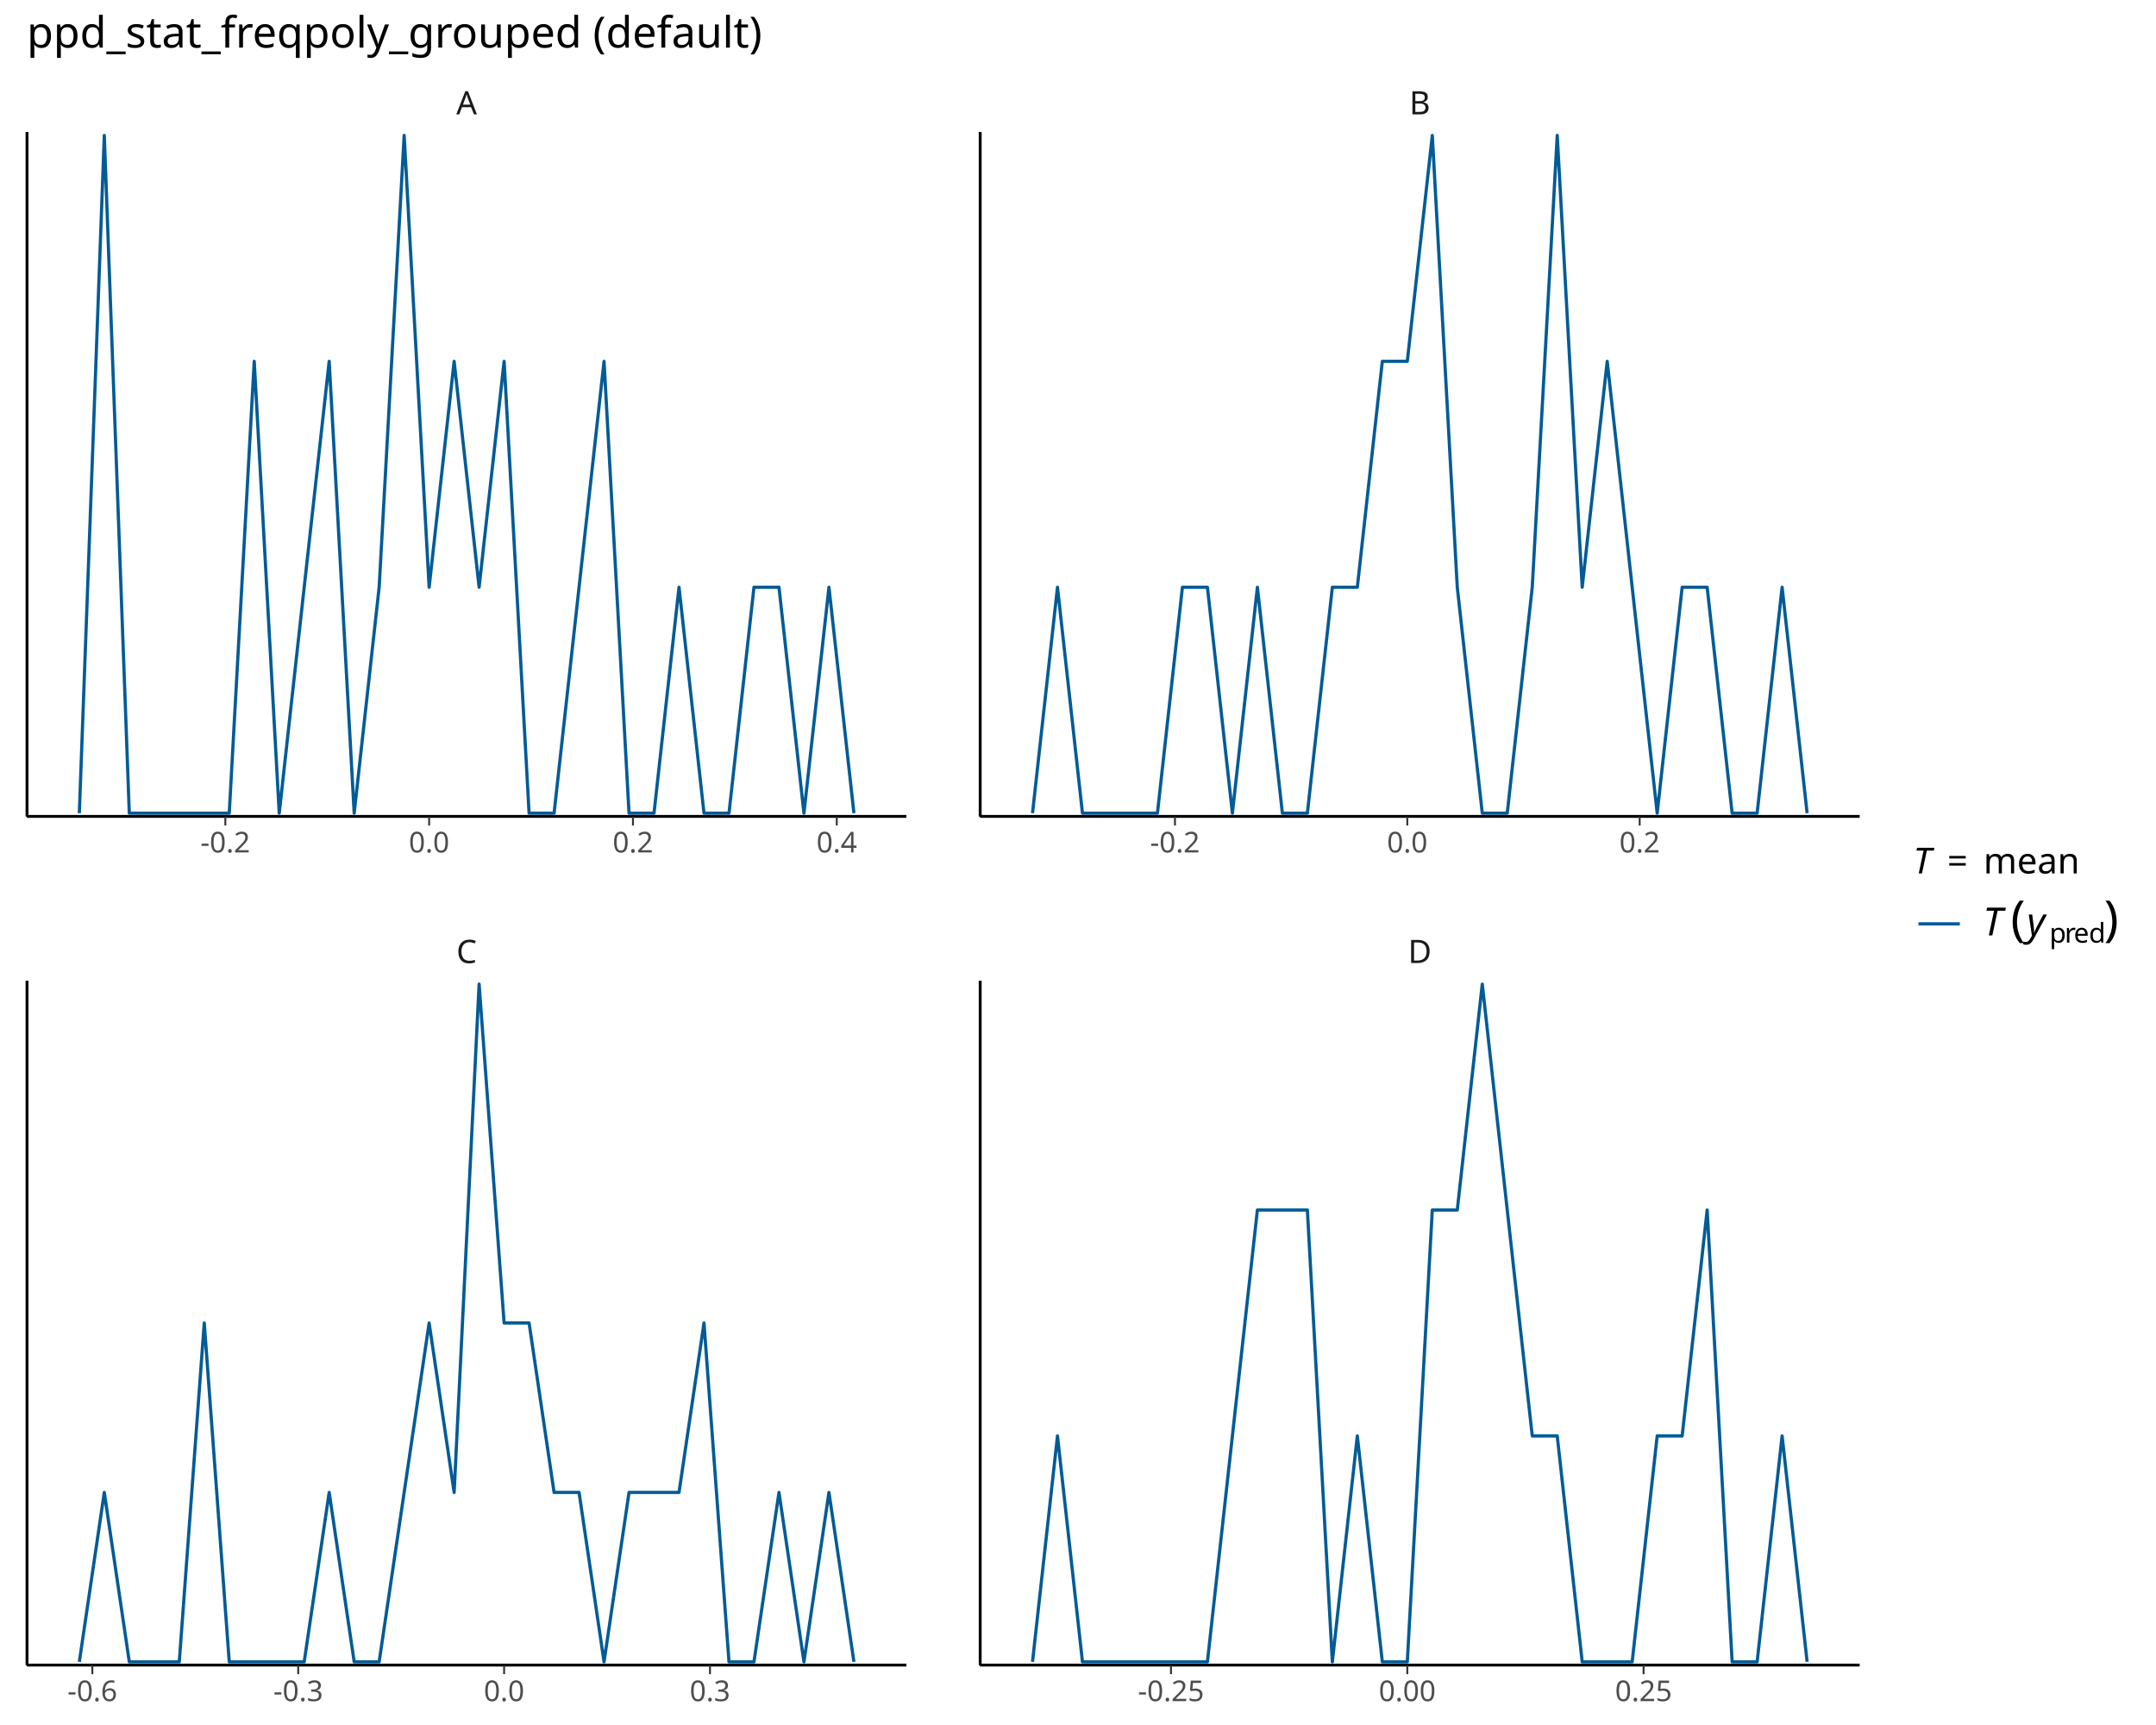
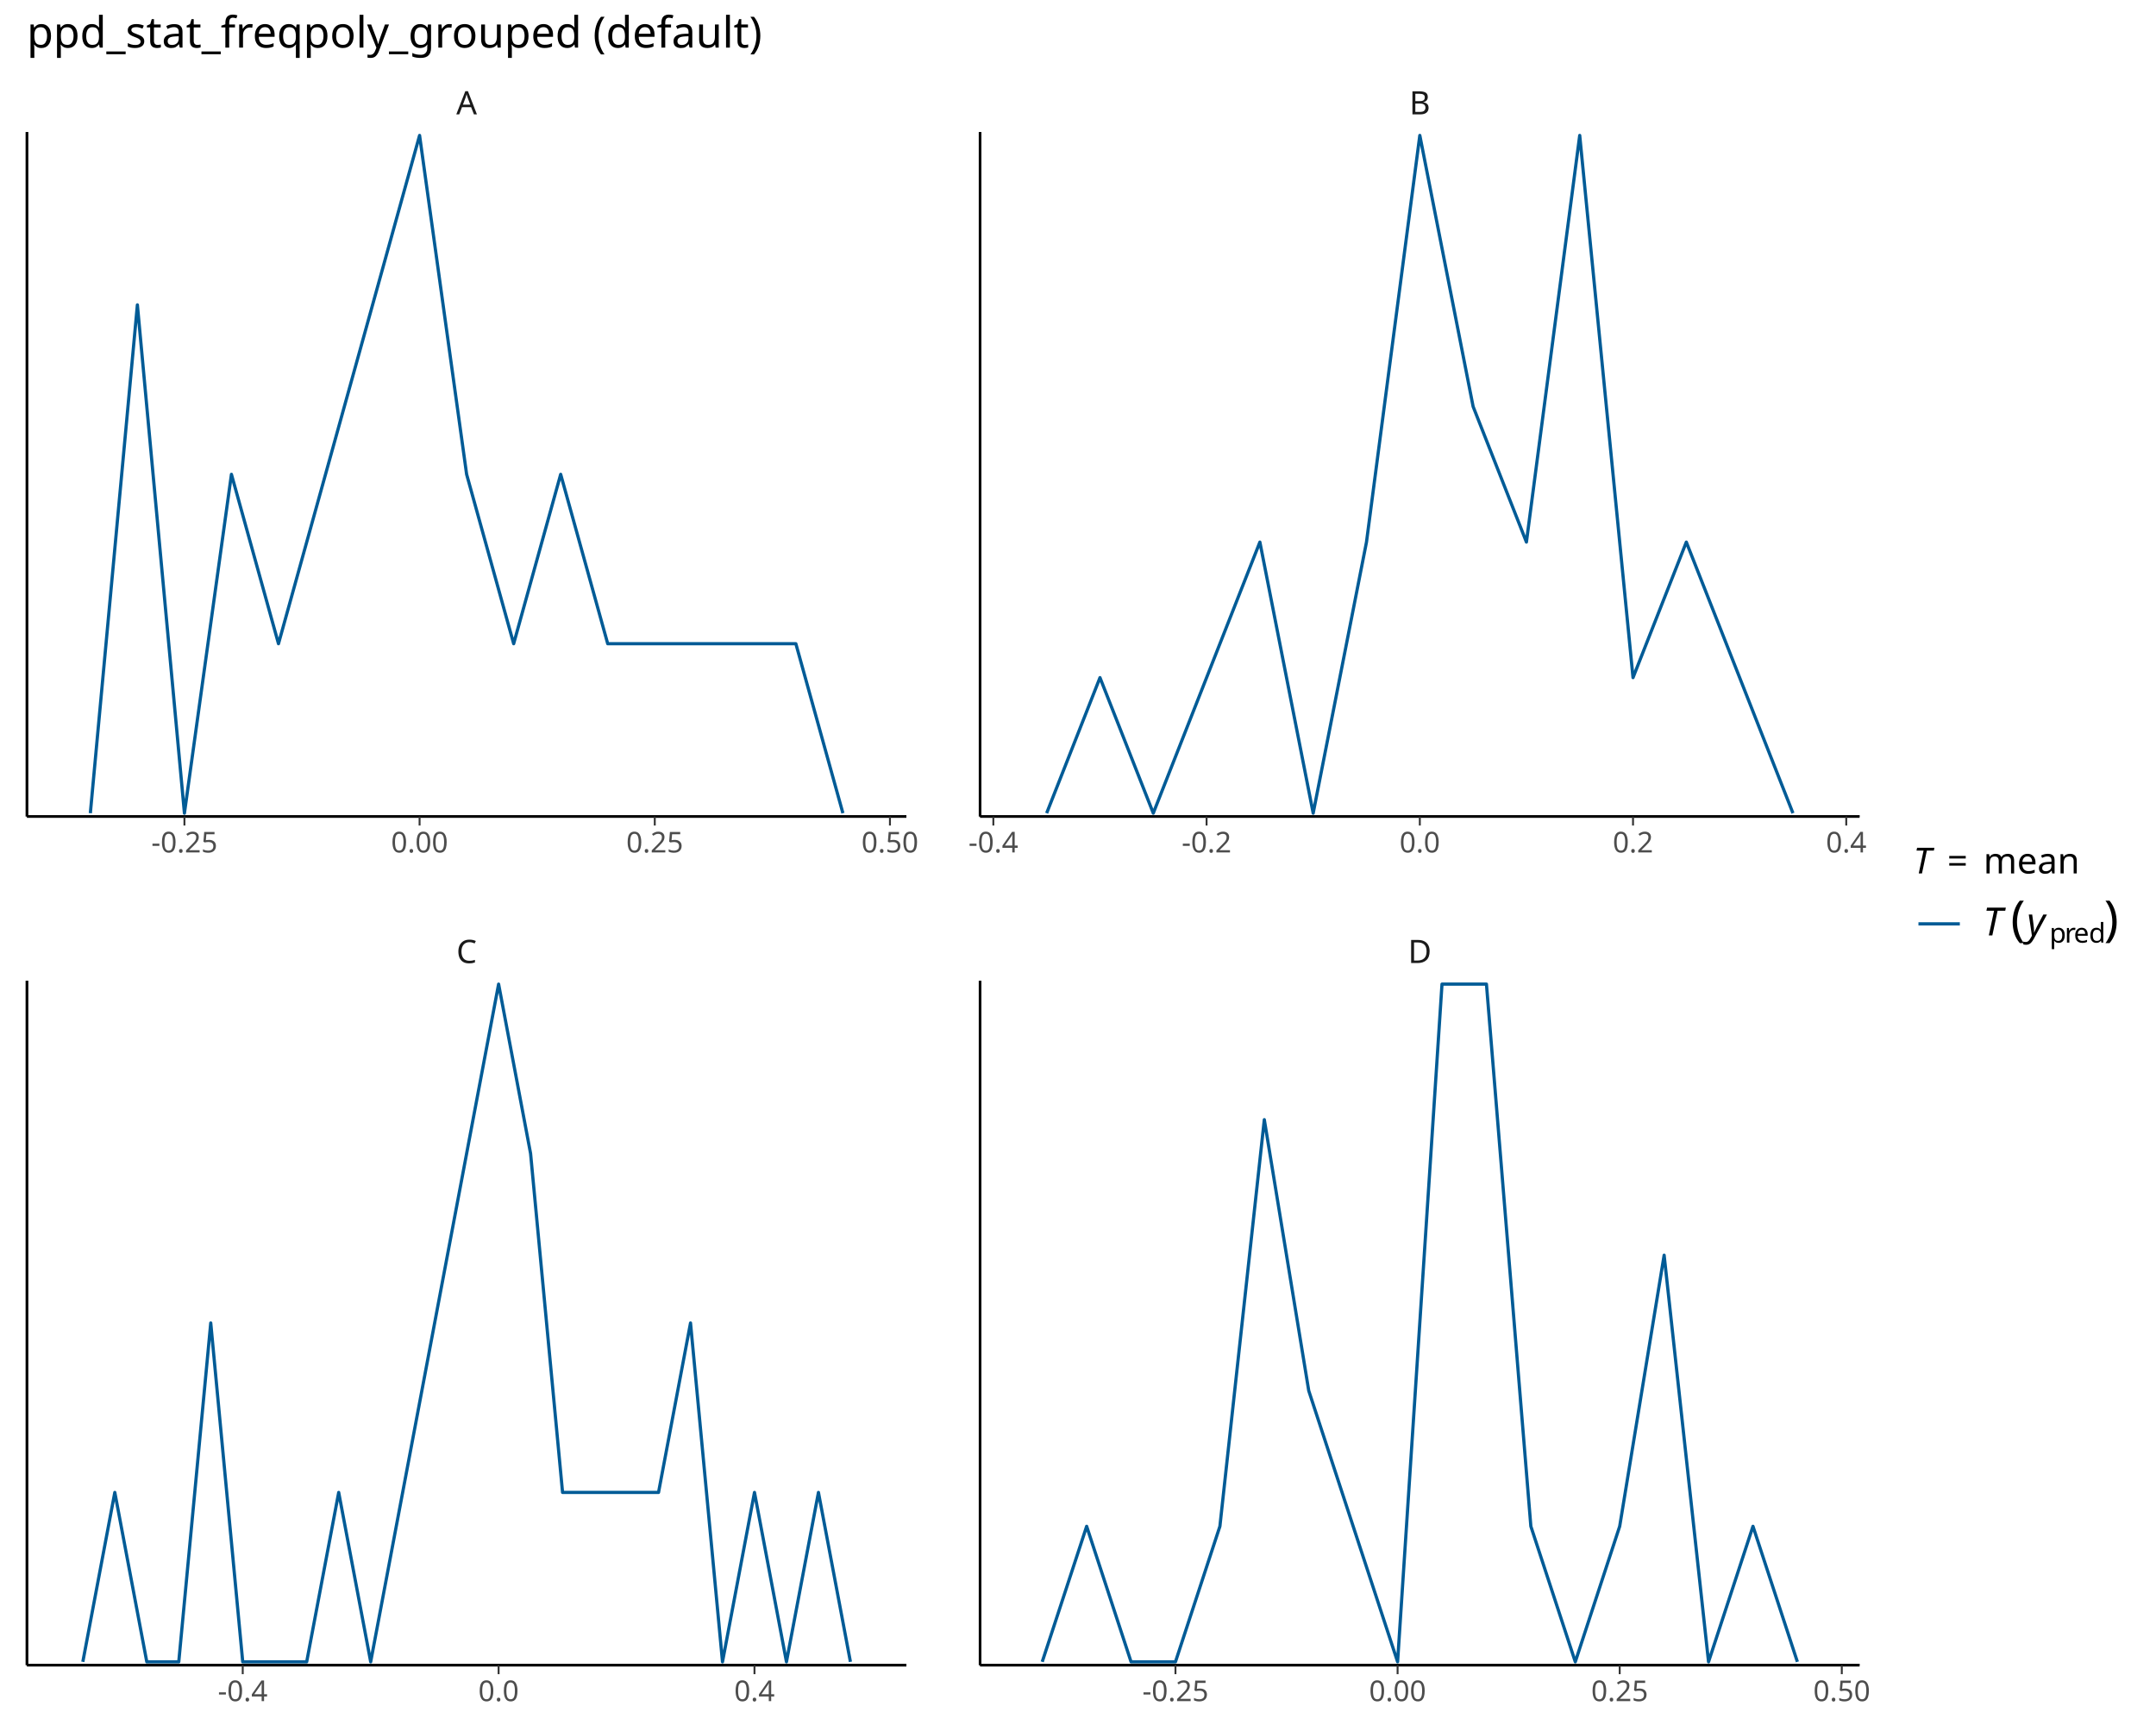
<svg xmlns="http://www.w3.org/2000/svg" class="svglite" data-engine-version="2.0" width="720.00pt" height="576.00pt" viewBox="0 0 720.00 576.00">
  <defs>
    <style type="text/css">
    .svglite line, .svglite polyline, .svglite polygon, .svglite path, .svglite rect, .svglite circle {
      fill: none;
      stroke: #000000;
      stroke-linecap: round;
      stroke-linejoin: round;
      stroke-miterlimit: 10.00;
    }
  </style>
  </defs>
  <rect width="100%" height="100%" style="stroke: none; fill: #FFFFFF;" />
  <defs>
    <clipPath id="cpMC4wMHw3MjAuMDB8MC4wMHw1NzYuMDA=">
      <rect x="0.00" y="0.00" width="720.00" height="576.00" />
    </clipPath>
  </defs>
  <g clip-path="url(#cpMC4wMHw3MjAuMDB8MC4wMHw1NzYuMDA=)">
</g>
  <defs>
    <clipPath id="cpOC45N3wzMDIuNjl8NDQuMDl8MjcyLjY2">
      <rect x="8.97" y="44.09" width="293.73" height="228.57" />
    </clipPath>
  </defs>
  <g clip-path="url(#cpOC45N3wzMDIuNjl8NDQuMDl8MjcyLjY2)">
-     <polyline points="26.49,271.53 34.83,45.22 43.18,271.53 51.52,271.53 59.87,271.53 68.21,271.53 76.56,271.53 84.90,120.66 93.25,271.53 101.59,196.09 109.93,120.66 118.28,271.53 126.62,196.09 134.97,45.22 143.31,196.09 151.66,120.66 160.00,196.09 168.35,120.66 176.69,271.53 185.04,271.53 193.38,196.09 201.72,120.66 210.07,271.53 218.41,271.53 226.76,196.09 235.10,271.53 243.45,271.53 251.79,196.09 260.14,196.09 268.48,271.53 276.83,196.09 285.17,271.53 " style="stroke-width: 1.07; stroke: #005B96; stroke-linecap: butt;" />
-     <line x1="8.97" y1="272.66" x2="302.69" y2="272.66" style="stroke-width: 1.07; stroke-linecap: butt;" />
-     <line x1="8.97" y1="272.66" x2="8.97" y2="44.09" style="stroke-width: 1.07; stroke-linecap: butt;" />
+     <polyline points="30.17,271.53 45.88,101.80 61.59,271.53 77.29,158.38 93.00,214.95 108.71,158.38 124.42,101.80 140.12,45.22 155.83,158.38 171.54,214.95 187.24,158.38 202.95,214.95 218.66,214.95 234.37,214.95 250.07,214.95 265.78,214.95 281.49,271.53 " style="stroke-width: 1.07; stroke: #005B96; stroke-linecap: butt;" />
+     <line x1="8.97" y1="272.66" x2="302.69" y2="272.66" style="stroke-width: 0.85; stroke-linecap: butt;" />
+     <line x1="8.97" y1="272.66" x2="8.97" y2="44.09" style="stroke-width: 0.85; stroke-linecap: butt;" />
  </g>
  <g clip-path="url(#cpMC4wMHw3MjAuMDB8MC4wMHw1NzYuMDA=)">
</g>
  <defs>
    <clipPath id="cpOC45N3wzMDIuNjl8MzI3LjQ4fDU1Ni4wNA==">
      <rect x="8.97" y="327.48" width="293.73" height="228.57" />
    </clipPath>
  </defs>
  <g clip-path="url(#cpOC45N3wzMDIuNjl8MzI3LjQ4fDU1Ni4wNA==)">
-     <polyline points="26.49,554.91 34.83,498.34 43.18,554.91 51.52,554.91 59.87,554.91 68.21,441.76 76.56,554.91 84.90,554.91 93.25,554.91 101.59,554.91 109.93,498.34 118.28,554.91 126.62,554.91 134.97,498.34 143.31,441.76 151.66,498.34 160.00,328.61 168.35,441.76 176.69,441.76 185.04,498.34 193.38,498.34 201.72,554.91 210.07,498.34 218.41,498.34 226.76,498.34 235.10,441.76 243.45,554.91 251.79,554.91 260.14,498.34 268.48,554.91 276.83,498.34 285.17,554.91 " style="stroke-width: 1.07; stroke: #005B96; stroke-linecap: butt;" />
-     <line x1="8.97" y1="556.04" x2="302.69" y2="556.04" style="stroke-width: 1.07; stroke-linecap: butt;" />
-     <line x1="8.97" y1="556.04" x2="8.97" y2="327.48" style="stroke-width: 1.07; stroke-linecap: butt;" />
+     <polyline points="27.66,554.91 38.34,498.34 49.02,554.91 59.70,554.91 70.38,441.76 81.06,554.91 91.74,554.91 102.42,554.91 113.11,498.34 123.79,554.91 134.47,498.34 145.15,441.76 155.83,385.18 166.51,328.61 177.19,385.18 187.87,498.34 198.55,498.34 209.23,498.34 219.92,498.34 230.60,441.76 241.28,554.91 251.96,498.34 262.64,554.91 273.32,498.34 284.00,554.91 " style="stroke-width: 1.07; stroke: #005B96; stroke-linecap: butt;" />
+     <line x1="8.97" y1="556.04" x2="302.69" y2="556.04" style="stroke-width: 0.85; stroke-linecap: butt;" />
+     <line x1="8.97" y1="556.04" x2="8.97" y2="327.48" style="stroke-width: 0.85; stroke-linecap: butt;" />
  </g>
  <g clip-path="url(#cpMC4wMHw3MjAuMDB8MC4wMHw1NzYuMDA=)">
</g>
  <defs>
    <clipPath id="cpMzI3LjI4fDYyMS4wMXw0NC4wOXwyNzIuNjY=">
      <rect x="327.28" y="44.09" width="293.73" height="228.57" />
    </clipPath>
  </defs>
  <g clip-path="url(#cpMzI3LjI4fDYyMS4wMXw0NC4wOXwyNzIuNjY=)">
-     <polyline points="344.81,271.53 353.15,196.09 361.49,271.53 369.84,271.53 378.18,271.53 386.53,271.53 394.87,196.09 403.22,196.09 411.56,271.53 419.91,196.09 428.25,271.53 436.60,271.53 444.94,196.09 453.28,196.09 461.63,120.66 469.97,120.66 478.32,45.22 486.66,196.09 495.01,271.53 503.35,271.53 511.70,196.09 520.04,45.22 528.38,196.09 536.73,120.66 545.07,196.09 553.42,271.53 561.76,196.09 570.11,196.09 578.45,271.53 586.80,271.53 595.14,196.09 603.49,271.53 " style="stroke-width: 1.07; stroke: #005B96; stroke-linecap: butt;" />
-     <line x1="327.28" y1="272.66" x2="621.01" y2="272.66" style="stroke-width: 1.07; stroke-linecap: butt;" />
-     <line x1="327.28" y1="272.66" x2="327.28" y2="44.09" style="stroke-width: 1.07; stroke-linecap: butt;" />
+     <polyline points="349.53,271.53 367.34,226.27 385.14,271.53 402.94,226.27 420.74,181.01 438.54,271.53 456.34,181.01 474.15,45.22 491.95,135.75 509.75,181.01 527.55,45.22 545.35,226.27 563.15,181.01 580.96,226.27 598.76,271.53 " style="stroke-width: 1.07; stroke: #005B96; stroke-linecap: butt;" />
+     <line x1="327.28" y1="272.66" x2="621.01" y2="272.66" style="stroke-width: 0.85; stroke-linecap: butt;" />
+     <line x1="327.28" y1="272.66" x2="327.28" y2="44.09" style="stroke-width: 0.85; stroke-linecap: butt;" />
  </g>
  <g clip-path="url(#cpMC4wMHw3MjAuMDB8MC4wMHw1NzYuMDA=)">
</g>
  <defs>
    <clipPath id="cpMzI3LjI4fDYyMS4wMXwzMjcuNDh8NTU2LjA0">
      <rect x="327.28" y="327.48" width="293.73" height="228.57" />
    </clipPath>
  </defs>
  <g clip-path="url(#cpMzI3LjI4fDYyMS4wMXwzMjcuNDh8NTU2LjA0)">
-     <polyline points="344.81,554.91 353.15,479.48 361.49,554.91 369.84,554.91 378.18,554.91 386.53,554.91 394.87,554.91 403.22,554.91 411.56,479.48 419.91,404.04 428.25,404.04 436.60,404.04 444.94,554.91 453.28,479.48 461.63,554.91 469.97,554.91 478.32,404.04 486.66,404.04 495.01,328.61 503.35,404.04 511.70,479.48 520.04,479.48 528.38,554.91 536.73,554.91 545.07,554.91 553.42,479.48 561.76,479.48 570.11,404.04 578.45,554.91 586.80,554.91 595.14,479.48 603.49,554.91 " style="stroke-width: 1.07; stroke: #005B96; stroke-linecap: butt;" />
-     <line x1="327.28" y1="556.04" x2="621.01" y2="556.04" style="stroke-width: 1.07; stroke-linecap: butt;" />
-     <line x1="327.28" y1="556.04" x2="327.28" y2="327.48" style="stroke-width: 1.07; stroke-linecap: butt;" />
+     <polyline points="348.05,554.91 362.89,509.65 377.72,554.91 392.55,554.91 407.39,509.65 422.22,373.87 437.06,464.39 451.89,509.65 466.73,554.91 481.56,328.61 496.40,328.61 511.23,509.65 526.07,554.91 540.90,509.65 555.74,419.13 570.57,554.91 585.41,509.65 600.24,554.91 " style="stroke-width: 1.07; stroke: #005B96; stroke-linecap: butt;" />
+     <line x1="327.28" y1="556.04" x2="621.01" y2="556.04" style="stroke-width: 0.85; stroke-linecap: butt;" />
+     <line x1="327.28" y1="556.04" x2="327.28" y2="327.48" style="stroke-width: 0.85; stroke-linecap: butt;" />
  </g>
  <g clip-path="url(#cpMC4wMHw3MjAuMDB8MC4wMHw1NzYuMDA=)">
</g>
  <defs>
    <clipPath id="cpOC45N3wzMDIuNjl8MzA4LjI0fDMyNy40OA==">
      <rect x="8.97" y="308.24" width="293.73" height="19.24" />
    </clipPath>
  </defs>
  <g clip-path="url(#cpOC45N3wzMDIuNjl8MzA4LjI0fDMyNy40OA==)">
    <text x="155.83" y="321.57" text-anchor="middle" style="font-size: 10.80px; fill: #1A1A1A; font-family: sans;" textLength="7.80px" lengthAdjust="spacingAndGlyphs">C</text>
  </g>
  <g clip-path="url(#cpMC4wMHw3MjAuMDB8MC4wMHw1NzYuMDA=)">
</g>
  <defs>
    <clipPath id="cpMzI3LjI4fDYyMS4wMXwzMDguMjR8MzI3LjQ4">
      <rect x="327.28" y="308.24" width="293.73" height="19.24" />
    </clipPath>
  </defs>
  <g clip-path="url(#cpMzI3LjI4fDYyMS4wMXwzMDguMjR8MzI3LjQ4)">
    <text x="474.15" y="321.57" text-anchor="middle" style="font-size: 10.80px; fill: #1A1A1A; font-family: sans;" textLength="7.80px" lengthAdjust="spacingAndGlyphs">D</text>
  </g>
  <g clip-path="url(#cpMC4wMHw3MjAuMDB8MC4wMHw1NzYuMDA=)">
</g>
  <defs>
    <clipPath id="cpOC45N3wzMDIuNjl8MjQuODV8NDQuMDk=">
      <rect x="8.97" y="24.85" width="293.73" height="19.24" />
    </clipPath>
  </defs>
  <g clip-path="url(#cpOC45N3wzMDIuNjl8MjQuODV8NDQuMDk=)">
    <text x="155.83" y="38.19" text-anchor="middle" style="font-size: 10.80px; fill: #1A1A1A; font-family: sans;" textLength="7.21px" lengthAdjust="spacingAndGlyphs">A</text>
  </g>
  <g clip-path="url(#cpMC4wMHw3MjAuMDB8MC4wMHw1NzYuMDA=)">
</g>
  <defs>
    <clipPath id="cpMzI3LjI4fDYyMS4wMXwyNC44NXw0NC4wOQ==">
      <rect x="327.28" y="24.85" width="293.73" height="19.24" />
    </clipPath>
  </defs>
  <g clip-path="url(#cpMzI3LjI4fDYyMS4wMXwyNC44NXw0NC4wOQ==)">
    <text x="474.15" y="38.19" text-anchor="middle" style="font-size: 10.80px; fill: #1A1A1A; font-family: sans;" textLength="7.21px" lengthAdjust="spacingAndGlyphs">B</text>
  </g>
  <g clip-path="url(#cpMC4wMHw3MjAuMDB8MC4wMHw1NzYuMDA=)">
    <polyline points="8.97,556.04 302.69,556.04 " style="stroke-width: 0.85; stroke-linecap: butt;" />
-     <polyline points="30.84,559.03 30.84,556.04 " style="stroke-width: 0.64; stroke: #333333; stroke-linecap: butt;" />
-     <polyline points="99.59,559.03 99.59,556.04 " style="stroke-width: 0.64; stroke: #333333; stroke-linecap: butt;" />
-     <polyline points="168.35,559.03 168.35,556.04 " style="stroke-width: 0.64; stroke: #333333; stroke-linecap: butt;" />
-     <polyline points="237.10,559.03 237.10,556.04 " style="stroke-width: 0.64; stroke: #333333; stroke-linecap: butt;" />
-     <text x="30.84" y="568.03" text-anchor="middle" style="font-size: 9.60px; fill: #4D4D4D; font-family: sans;" textLength="16.54px" lengthAdjust="spacingAndGlyphs">-0.6</text>
-     <text x="99.59" y="568.03" text-anchor="middle" style="font-size: 9.60px; fill: #4D4D4D; font-family: sans;" textLength="16.54px" lengthAdjust="spacingAndGlyphs">-0.3</text>
-     <text x="168.35" y="568.03" text-anchor="middle" style="font-size: 9.60px; fill: #4D4D4D; font-family: sans;" textLength="13.35px" lengthAdjust="spacingAndGlyphs">0.0</text>
-     <text x="237.10" y="568.03" text-anchor="middle" style="font-size: 9.60px; fill: #4D4D4D; font-family: sans;" textLength="13.35px" lengthAdjust="spacingAndGlyphs">0.3</text>
+     <polyline points="81.06,559.03 81.06,556.04 " style="stroke-width: 0.64; stroke: #333333; stroke-linecap: butt;" />
+     <polyline points="166.51,559.03 166.51,556.04 " style="stroke-width: 0.64; stroke: #333333; stroke-linecap: butt;" />
+     <polyline points="251.96,559.03 251.96,556.04 " style="stroke-width: 0.64; stroke: #333333; stroke-linecap: butt;" />
+     <text x="81.06" y="568.03" text-anchor="middle" style="font-size: 9.60px; fill: #4D4D4D; font-family: sans;" textLength="16.54px" lengthAdjust="spacingAndGlyphs">-0.4</text>
+     <text x="166.51" y="568.03" text-anchor="middle" style="font-size: 9.60px; fill: #4D4D4D; font-family: sans;" textLength="13.35px" lengthAdjust="spacingAndGlyphs">0.0</text>
+     <text x="251.96" y="568.03" text-anchor="middle" style="font-size: 9.60px; fill: #4D4D4D; font-family: sans;" textLength="13.35px" lengthAdjust="spacingAndGlyphs">0.4</text>
    <polyline points="327.28,556.04 621.01,556.04 " style="stroke-width: 0.85; stroke-linecap: butt;" />
-     <polyline points="391.06,559.03 391.06,556.04 " style="stroke-width: 0.64; stroke: #333333; stroke-linecap: butt;" />
-     <polyline points="469.97,559.03 469.97,556.04 " style="stroke-width: 0.64; stroke: #333333; stroke-linecap: butt;" />
-     <polyline points="548.88,559.03 548.88,556.04 " style="stroke-width: 0.64; stroke: #333333; stroke-linecap: butt;" />
-     <text x="391.06" y="568.03" text-anchor="middle" style="font-size: 9.60px; fill: #4D4D4D; font-family: sans;" textLength="21.88px" lengthAdjust="spacingAndGlyphs">-0.25</text>
-     <text x="469.97" y="568.03" text-anchor="middle" style="font-size: 9.60px; fill: #4D4D4D; font-family: sans;" textLength="18.69px" lengthAdjust="spacingAndGlyphs">0.00</text>
-     <text x="548.88" y="568.03" text-anchor="middle" style="font-size: 9.60px; fill: #4D4D4D; font-family: sans;" textLength="18.69px" lengthAdjust="spacingAndGlyphs">0.25</text>
+     <polyline points="392.55,559.03 392.55,556.04 " style="stroke-width: 0.64; stroke: #333333; stroke-linecap: butt;" />
+     <polyline points="466.73,559.03 466.73,556.04 " style="stroke-width: 0.64; stroke: #333333; stroke-linecap: butt;" />
+     <polyline points="540.90,559.03 540.90,556.04 " style="stroke-width: 0.64; stroke: #333333; stroke-linecap: butt;" />
+     <polyline points="615.07,559.03 615.07,556.04 " style="stroke-width: 0.64; stroke: #333333; stroke-linecap: butt;" />
+     <text x="392.55" y="568.03" text-anchor="middle" style="font-size: 9.60px; fill: #4D4D4D; font-family: sans;" textLength="21.88px" lengthAdjust="spacingAndGlyphs">-0.25</text>
+     <text x="466.73" y="568.03" text-anchor="middle" style="font-size: 9.60px; fill: #4D4D4D; font-family: sans;" textLength="18.69px" lengthAdjust="spacingAndGlyphs">0.00</text>
+     <text x="540.90" y="568.03" text-anchor="middle" style="font-size: 9.60px; fill: #4D4D4D; font-family: sans;" textLength="18.69px" lengthAdjust="spacingAndGlyphs">0.25</text>
+     <text x="615.07" y="568.03" text-anchor="middle" style="font-size: 9.60px; fill: #4D4D4D; font-family: sans;" textLength="18.69px" lengthAdjust="spacingAndGlyphs">0.50</text>
    <polyline points="8.97,272.66 302.69,272.66 " style="stroke-width: 0.85; stroke-linecap: butt;" />
-     <polyline points="75.25,275.65 75.25,272.66 " style="stroke-width: 0.64; stroke: #333333; stroke-linecap: butt;" />
-     <polyline points="143.31,275.65 143.31,272.66 " style="stroke-width: 0.64; stroke: #333333; stroke-linecap: butt;" />
-     <polyline points="211.38,275.65 211.38,272.66 " style="stroke-width: 0.64; stroke: #333333; stroke-linecap: butt;" />
-     <polyline points="279.44,275.65 279.44,272.66 " style="stroke-width: 0.64; stroke: #333333; stroke-linecap: butt;" />
-     <text x="75.25" y="284.65" text-anchor="middle" style="font-size: 9.60px; fill: #4D4D4D; font-family: sans;" textLength="16.54px" lengthAdjust="spacingAndGlyphs">-0.2</text>
-     <text x="143.31" y="284.65" text-anchor="middle" style="font-size: 9.60px; fill: #4D4D4D; font-family: sans;" textLength="13.35px" lengthAdjust="spacingAndGlyphs">0.0</text>
-     <text x="211.38" y="284.65" text-anchor="middle" style="font-size: 9.60px; fill: #4D4D4D; font-family: sans;" textLength="13.35px" lengthAdjust="spacingAndGlyphs">0.2</text>
-     <text x="279.44" y="284.65" text-anchor="middle" style="font-size: 9.60px; fill: #4D4D4D; font-family: sans;" textLength="13.35px" lengthAdjust="spacingAndGlyphs">0.4</text>
+     <polyline points="61.59,275.65 61.59,272.66 " style="stroke-width: 0.64; stroke: #333333; stroke-linecap: butt;" />
+     <polyline points="140.12,275.65 140.12,272.66 " style="stroke-width: 0.64; stroke: #333333; stroke-linecap: butt;" />
+     <polyline points="218.66,275.65 218.66,272.66 " style="stroke-width: 0.64; stroke: #333333; stroke-linecap: butt;" />
+     <polyline points="297.20,275.65 297.20,272.66 " style="stroke-width: 0.64; stroke: #333333; stroke-linecap: butt;" />
+     <text x="61.59" y="284.65" text-anchor="middle" style="font-size: 9.60px; fill: #4D4D4D; font-family: sans;" textLength="21.88px" lengthAdjust="spacingAndGlyphs">-0.25</text>
+     <text x="140.12" y="284.65" text-anchor="middle" style="font-size: 9.60px; fill: #4D4D4D; font-family: sans;" textLength="18.69px" lengthAdjust="spacingAndGlyphs">0.00</text>
+     <text x="218.66" y="284.65" text-anchor="middle" style="font-size: 9.60px; fill: #4D4D4D; font-family: sans;" textLength="18.69px" lengthAdjust="spacingAndGlyphs">0.25</text>
+     <text x="297.20" y="284.65" text-anchor="middle" style="font-size: 9.60px; fill: #4D4D4D; font-family: sans;" textLength="18.69px" lengthAdjust="spacingAndGlyphs">0.50</text>
    <polyline points="327.28,272.66 621.01,272.66 " style="stroke-width: 0.85; stroke-linecap: butt;" />
-     <polyline points="392.38,275.65 392.38,272.66 " style="stroke-width: 0.64; stroke: #333333; stroke-linecap: butt;" />
-     <polyline points="469.97,275.65 469.97,272.66 " style="stroke-width: 0.64; stroke: #333333; stroke-linecap: butt;" />
-     <polyline points="547.57,275.65 547.57,272.66 " style="stroke-width: 0.64; stroke: #333333; stroke-linecap: butt;" />
-     <text x="392.38" y="284.65" text-anchor="middle" style="font-size: 9.60px; fill: #4D4D4D; font-family: sans;" textLength="16.54px" lengthAdjust="spacingAndGlyphs">-0.2</text>
-     <text x="469.97" y="284.65" text-anchor="middle" style="font-size: 9.60px; fill: #4D4D4D; font-family: sans;" textLength="13.35px" lengthAdjust="spacingAndGlyphs">0.0</text>
-     <text x="547.57" y="284.65" text-anchor="middle" style="font-size: 9.60px; fill: #4D4D4D; font-family: sans;" textLength="13.35px" lengthAdjust="spacingAndGlyphs">0.2</text>
+     <polyline points="331.73,275.65 331.73,272.66 " style="stroke-width: 0.64; stroke: #333333; stroke-linecap: butt;" />
+     <polyline points="402.94,275.65 402.94,272.66 " style="stroke-width: 0.64; stroke: #333333; stroke-linecap: butt;" />
+     <polyline points="474.15,275.65 474.15,272.66 " style="stroke-width: 0.64; stroke: #333333; stroke-linecap: butt;" />
+     <polyline points="545.35,275.65 545.35,272.66 " style="stroke-width: 0.64; stroke: #333333; stroke-linecap: butt;" />
+     <polyline points="616.56,275.65 616.56,272.66 " style="stroke-width: 0.64; stroke: #333333; stroke-linecap: butt;" />
+     <text x="331.73" y="284.65" text-anchor="middle" style="font-size: 9.60px; fill: #4D4D4D; font-family: sans;" textLength="16.54px" lengthAdjust="spacingAndGlyphs">-0.4</text>
+     <text x="402.94" y="284.65" text-anchor="middle" style="font-size: 9.60px; fill: #4D4D4D; font-family: sans;" textLength="16.54px" lengthAdjust="spacingAndGlyphs">-0.2</text>
+     <text x="474.15" y="284.65" text-anchor="middle" style="font-size: 9.60px; fill: #4D4D4D; font-family: sans;" textLength="13.35px" lengthAdjust="spacingAndGlyphs">0.0</text>
+     <text x="545.35" y="284.65" text-anchor="middle" style="font-size: 9.60px; fill: #4D4D4D; font-family: sans;" textLength="13.35px" lengthAdjust="spacingAndGlyphs">0.2</text>
+     <text x="616.56" y="284.65" text-anchor="middle" style="font-size: 9.60px; fill: #4D4D4D; font-family: sans;" textLength="13.35px" lengthAdjust="spacingAndGlyphs">0.4</text>
    <polyline points="327.28,272.66 327.28,44.09 " style="stroke-width: 0.85; stroke-linecap: butt;" />
    <polyline points="327.28,556.04 327.28,327.48 " style="stroke-width: 0.85; stroke-linecap: butt;" />
    <polyline points="8.97,272.66 8.97,44.09 " style="stroke-width: 0.85; stroke-linecap: butt;" />
    <polyline points="8.97,556.04 8.97,327.48 " style="stroke-width: 0.85; stroke-linecap: butt;" />
    <text x="638.94" y="291.65" style="font-size: 12.00px; font-style: italic; font-family: sans;" textLength="7.33px" lengthAdjust="spacingAndGlyphs">T</text>
    <text x="650.29" y="291.65" style="font-size: 12.00px; font-family: sans;" textLength="9.32px" lengthAdjust="spacingAndGlyphs">=</text>
    <text x="662.38" y="291.65" style="font-size: 12.00px; font-family: sans;" textLength="30.02px" lengthAdjust="spacingAndGlyphs">mean</text>
    <line x1="640.67" y1="308.49" x2="654.49" y2="308.49" style="stroke-width: 1.07; stroke: #005B96; stroke-linecap: butt;" />
    <text x="662.20" y="312.35" style="font-size: 13.00px; font-style: italic; font-family: sans;" textLength="7.94px" lengthAdjust="spacingAndGlyphs">T</text>
    <text x="671.48" y="312.35" style="font-size: 16.25px; font-family: sans;" textLength="5.41px" lengthAdjust="spacingAndGlyphs">(</text>
    <text x="676.89" y="312.35" style="font-size: 13.00px; font-style: italic; font-family: sans;" textLength="6.51px" lengthAdjust="spacingAndGlyphs">y</text>
    <text x="684.43" y="314.75" style="font-size: 9.10px; font-family: sans;" textLength="5.06px" lengthAdjust="spacingAndGlyphs">p</text>
    <text x="689.49" y="314.75" style="font-size: 9.10px; font-family: sans;" textLength="3.03px" lengthAdjust="spacingAndGlyphs">r</text>
    <text x="692.52" y="314.75" style="font-size: 9.10px; font-family: sans;" textLength="5.06px" lengthAdjust="spacingAndGlyphs">e</text>
    <text x="697.58" y="314.75" style="font-size: 9.10px; font-family: sans;" textLength="5.06px" lengthAdjust="spacingAndGlyphs">d</text>
    <text x="702.64" y="312.35" style="font-size: 16.25px; font-family: sans;" textLength="5.40px" lengthAdjust="spacingAndGlyphs">)</text>
    <text x="8.97" y="15.89" style="font-size: 14.40px; font-family: sans;" textLength="232.18px" lengthAdjust="spacingAndGlyphs">ppd_stat_freqpoly_grouped (default)</text>
  </g>
</svg>
